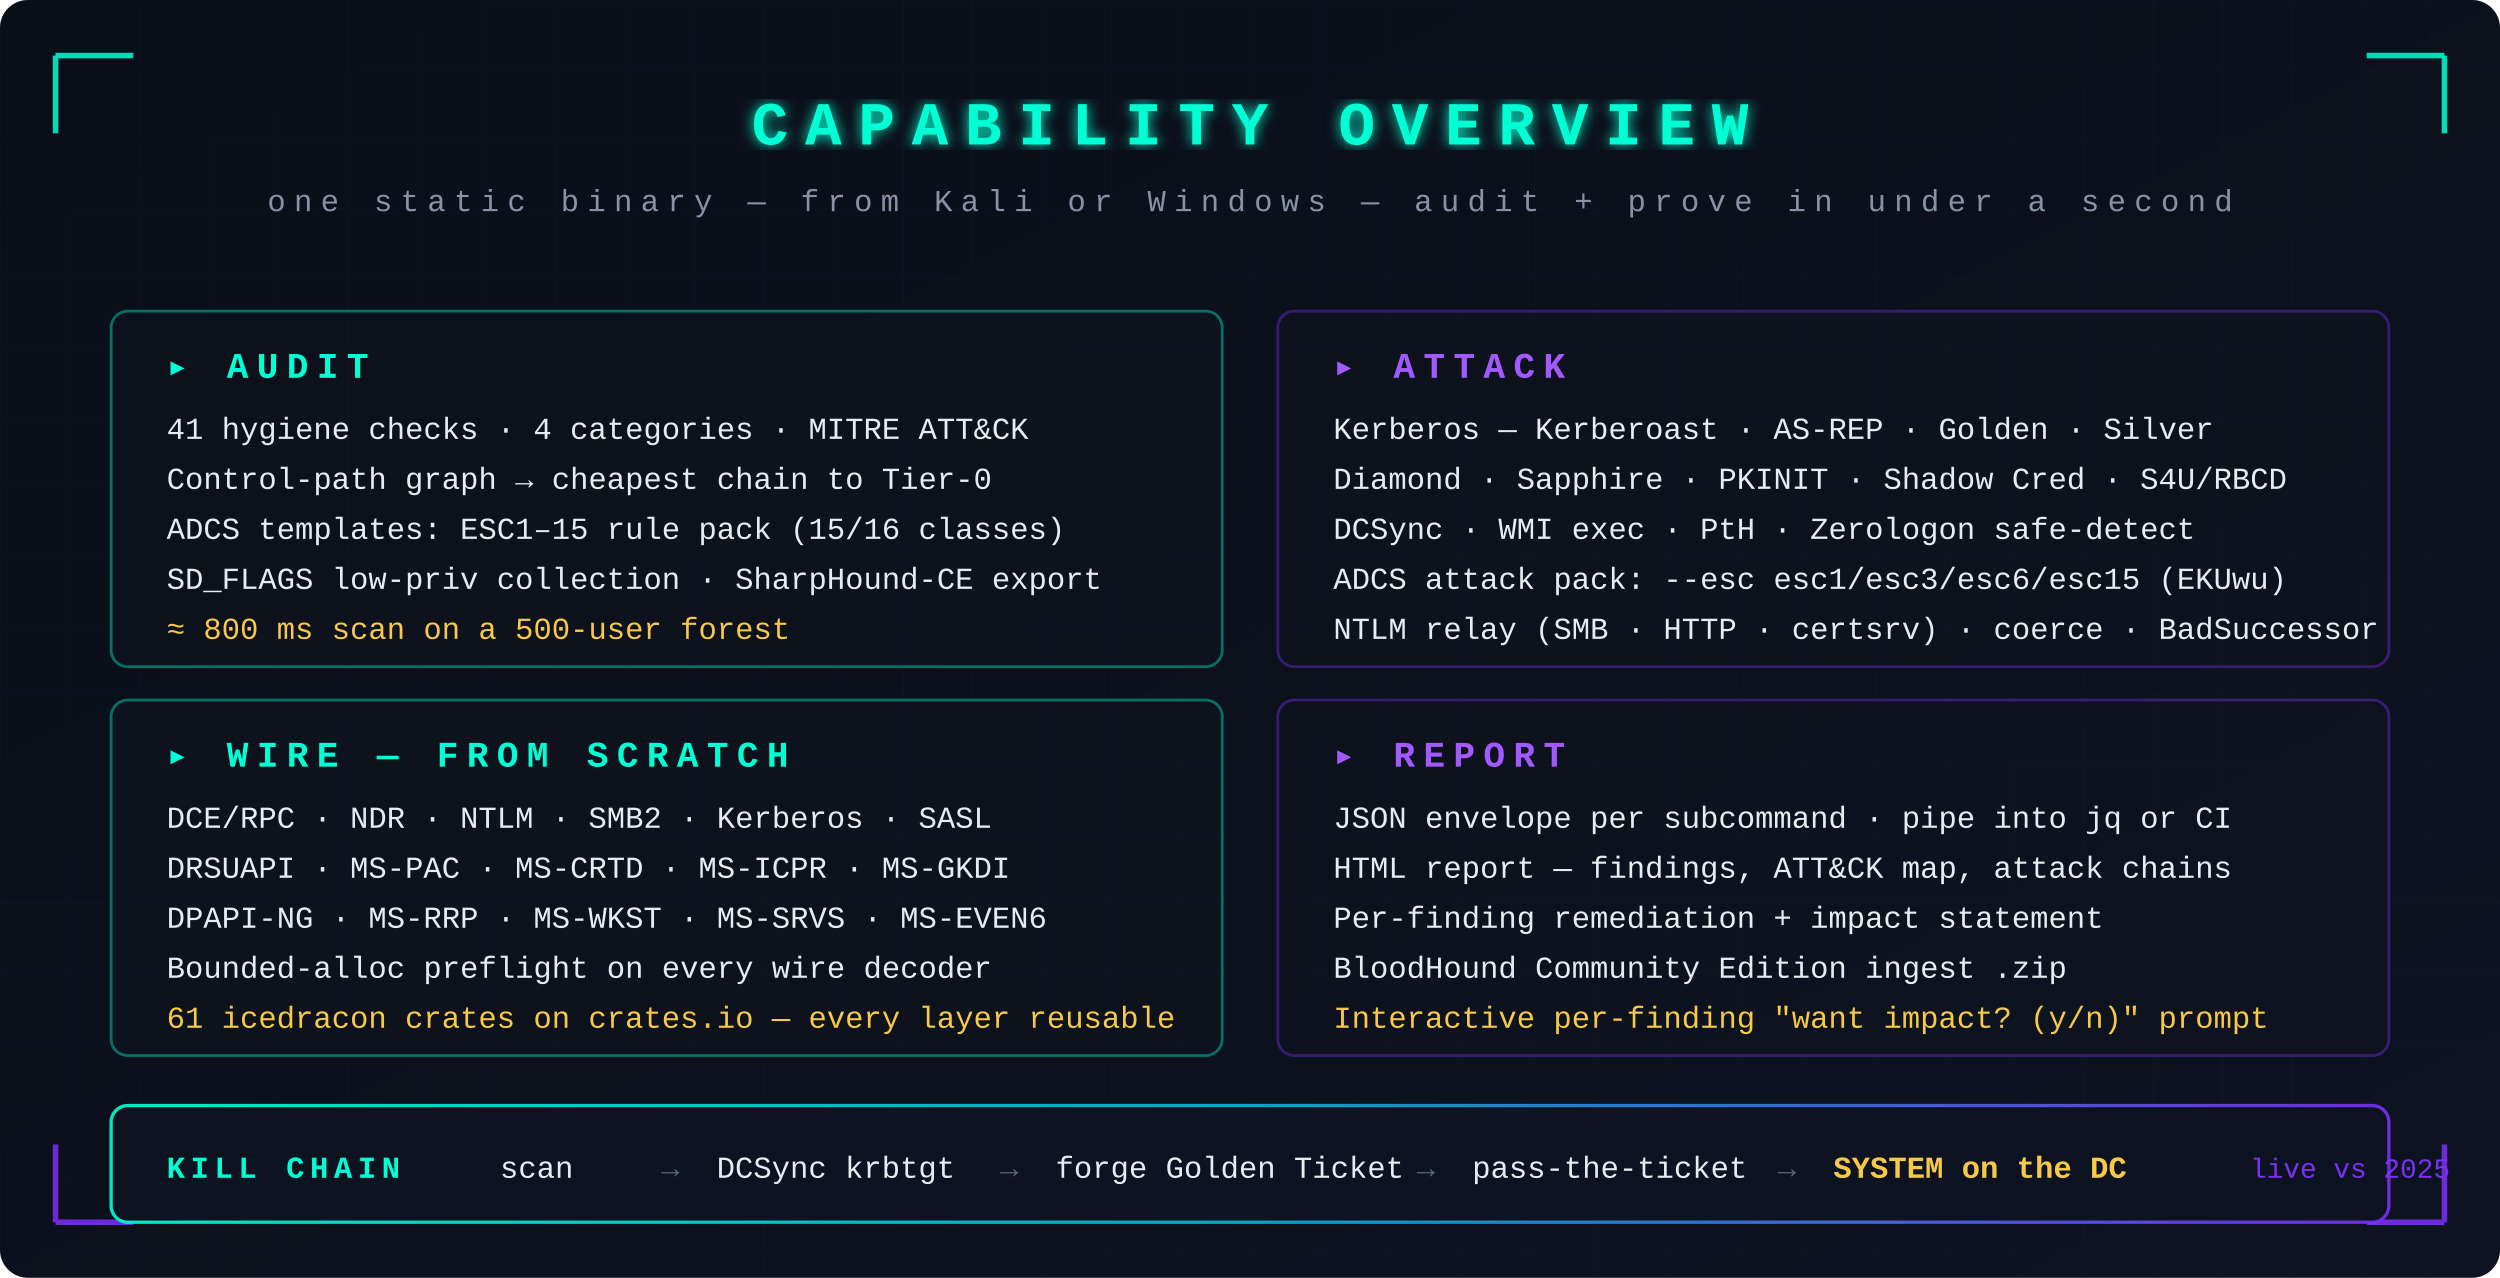
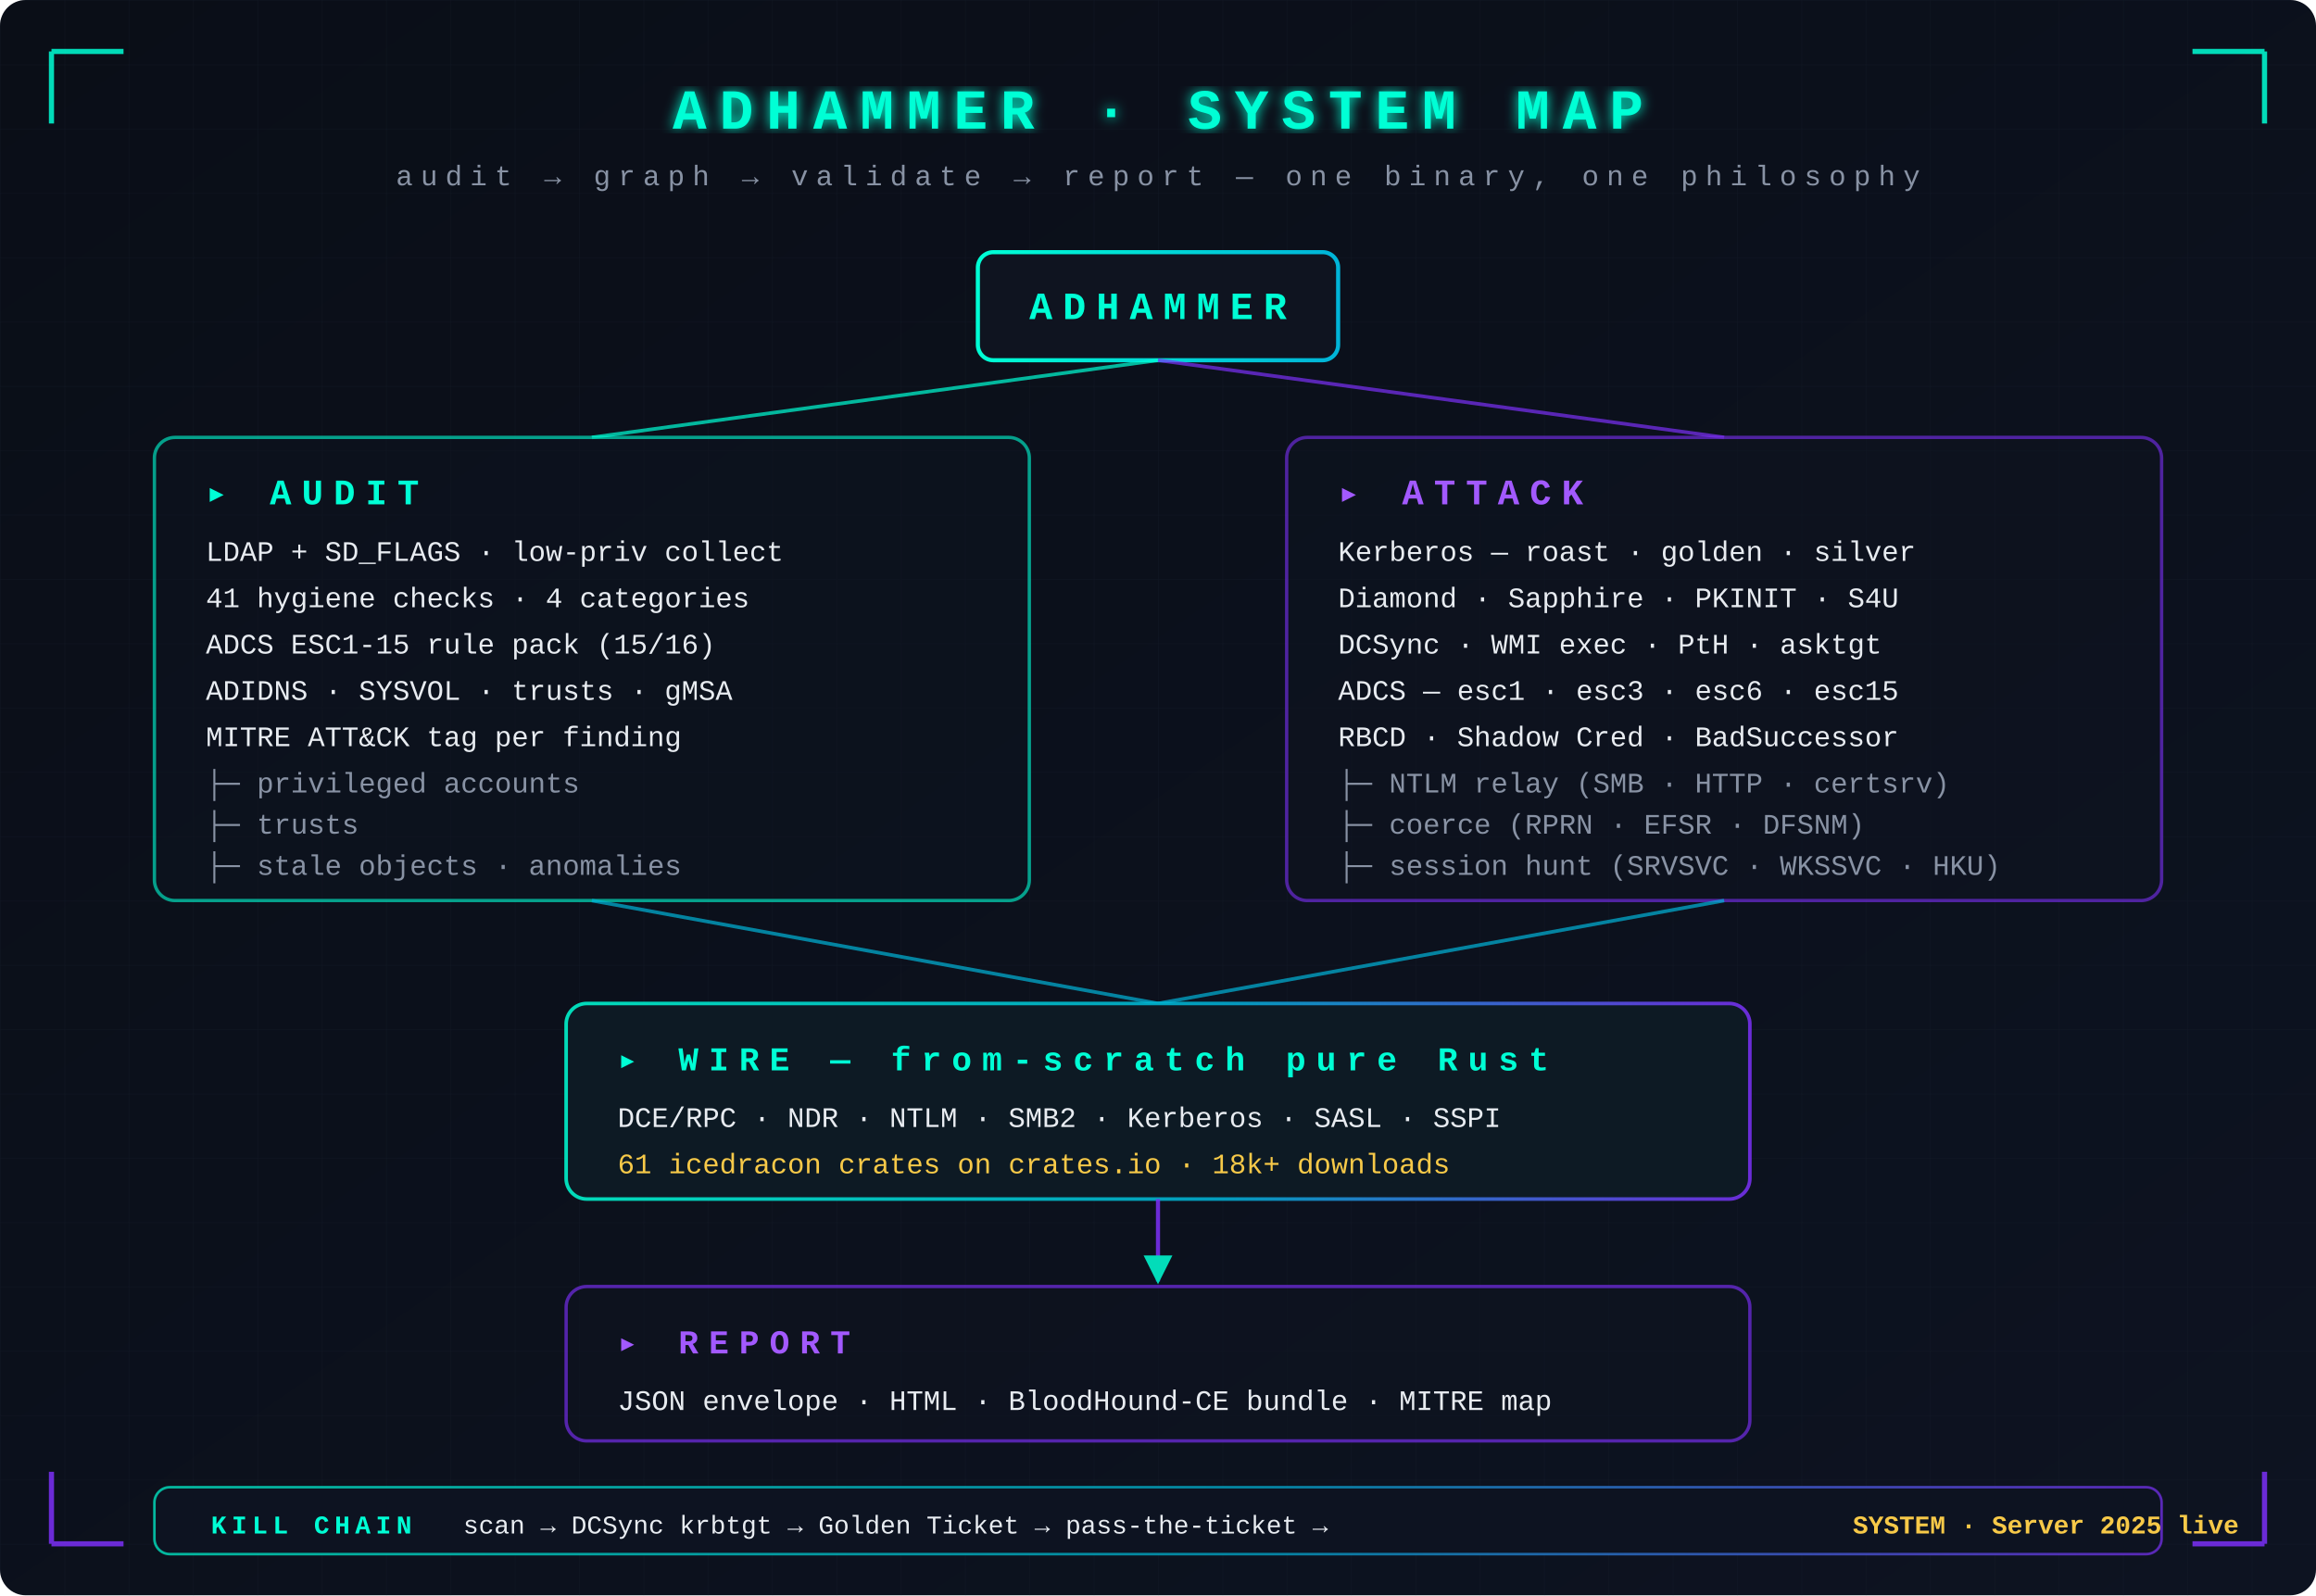
- <svg xmlns="http://www.w3.org/2000/svg" viewBox="0 0 900 460" width="900" height="460">
+ <svg xmlns="http://www.w3.org/2000/svg" viewBox="0 0 900 620" width="900" height="620">
  <defs>
-     <linearGradient id="cap-bg" x1="0%" y1="0%" x2="100%" y2="100%">
+     <linearGradient id="am-bg" x1="0%" y1="0%" x2="100%" y2="100%">
      <stop offset="0%" style="stop-color:#0a0e17" />
      <stop offset="100%" style="stop-color:#0d1321" />
    </linearGradient>
-     <linearGradient id="cap-cyan" x1="0%" y1="0%" x2="100%" y2="0%">
+     <linearGradient id="am-cyan" x1="0%" y1="0%" x2="100%" y2="0%">
      <stop offset="0%" style="stop-color:#00ffd5" />
      <stop offset="100%" style="stop-color:#00b4d8" />
    </linearGradient>
-     <linearGradient id="cap-purple" x1="0%" y1="0%" x2="100%" y2="0%">
-       <stop offset="0%" style="stop-color:#7b2ff7" />
-       <stop offset="100%" style="stop-color:#a259ff" />
-     </linearGradient>
-     <linearGradient id="cap-chain" x1="0%" y1="0%" x2="100%" y2="0%">
+     <linearGradient id="am-chain" x1="0%" y1="0%" x2="100%" y2="0%">
      <stop offset="0%" style="stop-color:#00ffd5" />
-       <stop offset="50%" style="stop-color:#00b4d8" />
+       <stop offset="55%" style="stop-color:#00b4d8" />
      <stop offset="100%" style="stop-color:#7b2ff7" />
    </linearGradient>
-     <pattern id="cap-grid" width="25" height="25" patternUnits="userSpaceOnUse">
-       <path d="M 25 0 L 0 0 0 25" fill="none" stroke="#1a2332" stroke-width="0.3" />
+     <pattern id="am-grid" width="25" height="25" patternUnits="userSpaceOnUse">
+       <path d="M 25 0 L 0 0 0 25" fill="none" stroke="#1a2332" stroke-width="0.35" />
    </pattern>
-     <filter id="cap-glow">
+     <filter id="am-glow">
      <feGaussianBlur stdDeviation="2.5" result="blur" />
      <feMerge>
        <feMergeNode in="blur" />
        <feMergeNode in="SourceGraphic" />
      </feMerge>
    </filter>
+     <marker id="am-arrow" viewBox="0 0 10 10" refX="9" refY="5" markerWidth="7" markerHeight="7" orient="auto">
+       <path d="M 0 0 L 10 5 L 0 10 z" fill="#00ffd5" />
+     </marker>
  </defs>
-   <rect width="900" height="460" rx="10" fill="url(#cap-bg)" />
-   <rect width="900" height="460" rx="10" fill="url(#cap-grid)" opacity="0.35" />
+   <rect width="900" height="620" rx="10" fill="url(#am-bg)" />
+   <rect width="900" height="620" rx="10" fill="url(#am-grid)" opacity="0.4" />
  <path d="M 20 20 L 20 48 M 20 20 L 48 20" stroke="#00ffd5" stroke-width="2" fill="none" opacity="0.85" />
  <path d="M 880 20 L 880 48 M 880 20 L 852 20" stroke="#00ffd5" stroke-width="2" fill="none" opacity="0.85" />
-   <path d="M 20 440 L 20 412 M 20 440 L 48 440" stroke="#7b2ff7" stroke-width="2" fill="none" opacity="0.85" />
-   <path d="M 880 440 L 880 412 M 880 440 L 852 440" stroke="#7b2ff7" stroke-width="2" fill="none" opacity="0.85" />
-   <text x="450" y="52" text-anchor="middle" font-family="'Courier New', 'Fira Code', monospace" font-size="22" font-weight="bold" fill="#00ffd5" letter-spacing="6" filter="url(#cap-glow)">CAPABILITY OVERVIEW</text>
-   <text x="450" y="76" text-anchor="middle" font-family="'Courier New', monospace" font-size="11" fill="#8892a4" letter-spacing="3">one static binary — from Kali or Windows — audit + prove in under a second</text>
-   <line x1="120" y1="92" x2="780" y2="92" stroke="url(#cap-cyan)" stroke-width="1" opacity="0.5" />
+   <path d="M 20 600 L 20 572 M 20 600 L 48 600" stroke="#7b2ff7" stroke-width="2" fill="none" opacity="0.85" />
+   <path d="M 880 600 L 880 572 M 880 600 L 852 600" stroke="#7b2ff7" stroke-width="2" fill="none" opacity="0.85" />
+   <text x="450" y="50" text-anchor="middle" font-family="'Courier New', 'Fira Code', monospace" font-size="22" font-weight="bold" fill="#00ffd5" letter-spacing="5" filter="url(#am-glow)">ADHAMMER · SYSTEM MAP</text>
+   <text x="450" y="72" text-anchor="middle" font-family="'Courier New', monospace" font-size="11" fill="#8892a4" letter-spacing="3">audit → graph → validate → report — one binary, one philosophy</text>
  <g font-family="'Courier New', monospace">
-     <rect x="40" y="112" width="400" height="128" rx="6" fill="#0f1420" stroke="#00ffd5" stroke-width="1" fill-opacity="0.4" stroke-opacity="0.4" />
-     <text x="60" y="136" font-size="13" font-weight="bold" fill="#00ffd5" letter-spacing="3">▸ AUDIT</text>
-     <text x="60" y="158" font-size="11" fill="#e8ecf1">41 hygiene checks · 4 categories · MITRE ATT&amp;CK</text>
-     <text x="60" y="176" font-size="11" fill="#e8ecf1">Control-path graph → cheapest chain to Tier-0</text>
-     <text x="60" y="194" font-size="11" fill="#e8ecf1">ADCS templates: ESC1–15 rule pack (15/16 classes)</text>
-     <text x="60" y="212" font-size="11" fill="#e8ecf1">SD_FLAGS low-priv collection · SharpHound-CE export</text>
-     <text x="60" y="230" font-size="11" fill="#f7c948">≈ 800 ms scan on a 500-user forest</text>
-     <rect x="460" y="112" width="400" height="128" rx="6" fill="#0f1420" stroke="#7b2ff7" stroke-width="1" fill-opacity="0.4" stroke-opacity="0.4" />
-     <text x="480" y="136" font-size="13" font-weight="bold" fill="#a259ff" letter-spacing="3">▸ ATTACK</text>
-     <text x="480" y="158" font-size="11" fill="#e8ecf1">Kerberos — Kerberoast · AS-REP · Golden · Silver</text>
-     <text x="480" y="176" font-size="11" fill="#e8ecf1">Diamond · Sapphire · PKINIT · Shadow Cred · S4U/RBCD</text>
-     <text x="480" y="194" font-size="11" fill="#e8ecf1">DCSync · WMI exec · PtH · Zerologon safe-detect</text>
-     <text x="480" y="212" font-size="11" fill="#e8ecf1">ADCS attack pack: --esc esc1/esc3/esc6/esc15 (EKUwu)</text>
-     <text x="480" y="230" font-size="11" fill="#e8ecf1">NTLM relay (SMB · HTTP · certsrv) · coerce · BadSuccessor</text>
-     <rect x="40" y="252" width="400" height="128" rx="6" fill="#0f1420" stroke="#00ffd5" stroke-width="1" fill-opacity="0.4" stroke-opacity="0.4" />
-     <text x="60" y="276" font-size="13" font-weight="bold" fill="#00ffd5" letter-spacing="3">▸ WIRE — FROM SCRATCH</text>
-     <text x="60" y="298" font-size="11" fill="#e8ecf1">DCE/RPC · NDR · NTLM · SMB2 · Kerberos · SASL</text>
-     <text x="60" y="316" font-size="11" fill="#e8ecf1">DRSUAPI · MS-PAC · MS-CRTD · MS-ICPR · MS-GKDI</text>
-     <text x="60" y="334" font-size="11" fill="#e8ecf1">DPAPI-NG · MS-RRP · MS-WKST · MS-SRVS · MS-EVEN6</text>
-     <text x="60" y="352" font-size="11" fill="#e8ecf1">Bounded-alloc preflight on every wire decoder</text>
-     <text x="60" y="370" font-size="11" fill="#f7c948">61 icedracon crates on crates.io — every layer reusable</text>
-     <rect x="460" y="252" width="400" height="128" rx="6" fill="#0f1420" stroke="#7b2ff7" stroke-width="1" fill-opacity="0.4" stroke-opacity="0.4" />
-     <text x="480" y="276" font-size="13" font-weight="bold" fill="#a259ff" letter-spacing="3">▸ REPORT</text>
-     <text x="480" y="298" font-size="11" fill="#e8ecf1">JSON envelope per subcommand · pipe into jq or CI</text>
-     <text x="480" y="316" font-size="11" fill="#e8ecf1">HTML report — findings, ATT&amp;CK map, attack chains</text>
-     <text x="480" y="334" font-size="11" fill="#e8ecf1">Per-finding remediation + impact statement</text>
-     <text x="480" y="352" font-size="11" fill="#e8ecf1">BloodHound Community Edition ingest .zip</text>
-     <text x="480" y="370" font-size="11" fill="#f7c948">Interactive per-finding "want impact? (y/n)" prompt</text>
-     <rect x="40" y="398" width="820" height="42" rx="6" fill="#0d1321" stroke="url(#cap-chain)" stroke-width="1.2" stroke-opacity="0.9" />
-     <text x="60" y="424" font-size="11" font-weight="bold" fill="#00ffd5" letter-spacing="2">KILL CHAIN</text>
-     <text x="180" y="424" font-size="11" fill="#e8ecf1">scan</text>
-     <text x="238" y="424" font-size="11" fill="#5a6577">→</text>
-     <text x="258" y="424" font-size="11" fill="#e8ecf1">DCSync krbtgt</text>
-     <text x="360" y="424" font-size="11" fill="#5a6577">→</text>
-     <text x="380" y="424" font-size="11" fill="#e8ecf1">forge Golden Ticket</text>
-     <text x="510" y="424" font-size="11" fill="#5a6577">→</text>
-     <text x="530" y="424" font-size="11" fill="#e8ecf1">pass-the-ticket</text>
-     <text x="640" y="424" font-size="11" fill="#5a6577">→</text>
-     <text x="660" y="424" font-size="11" font-weight="bold" fill="#f7c948">SYSTEM on the DC</text>
-     <text x="810" y="424" font-size="10" fill="#7b2ff7">live vs 2025</text>
+     <rect x="380" y="98" width="140" height="42" rx="6" fill="#0f1420" stroke="url(#am-cyan)" stroke-width="1.6" />
+     <text x="450" y="124" text-anchor="middle" font-size="15" font-weight="bold" fill="#00ffd5" letter-spacing="4">ADHAMMER</text>
+     <line x1="450" y1="140" x2="230" y2="170" stroke="#00ffd5" stroke-width="1.4" opacity="0.7" />
+     <line x1="450" y1="140" x2="670" y2="170" stroke="#7b2ff7" stroke-width="1.4" opacity="0.7" />
+     <rect x="60" y="170" width="340" height="180" rx="8" fill="#0f1420" stroke="#00ffd5" stroke-width="1.3" fill-opacity="0.5" stroke-opacity="0.6" />
+     <text x="80" y="196" font-size="14" font-weight="bold" fill="#00ffd5" letter-spacing="4">▸ AUDIT</text>
+     <text x="80" y="218" font-size="11" fill="#e8ecf1">LDAP + SD_FLAGS   ·   low-priv collect</text>
+     <text x="80" y="236" font-size="11" fill="#e8ecf1">41 hygiene checks · 4 categories</text>
+     <text x="80" y="254" font-size="11" fill="#e8ecf1">ADCS ESC1-15 rule pack (15/16)</text>
+     <text x="80" y="272" font-size="11" fill="#e8ecf1">ADIDNS · SYSVOL · trusts · gMSA</text>
+     <text x="80" y="290" font-size="11" fill="#e8ecf1">MITRE ATT&amp;CK tag per finding</text>
+     <text x="80" y="308" font-size="11" fill="#8892a4">├─ privileged accounts</text>
+     <text x="80" y="324" font-size="11" fill="#8892a4">├─ trusts</text>
+     <text x="80" y="340" font-size="11" fill="#8892a4">├─ stale objects · anomalies</text>
+     <rect x="500" y="170" width="340" height="180" rx="8" fill="#0f1420" stroke="#7b2ff7" stroke-width="1.3" fill-opacity="0.5" stroke-opacity="0.6" />
+     <text x="520" y="196" font-size="14" font-weight="bold" fill="#a259ff" letter-spacing="4">▸ ATTACK</text>
+     <text x="520" y="218" font-size="11" fill="#e8ecf1">Kerberos — roast · golden · silver</text>
+     <text x="520" y="236" font-size="11" fill="#e8ecf1">Diamond · Sapphire · PKINIT · S4U</text>
+     <text x="520" y="254" font-size="11" fill="#e8ecf1">DCSync · WMI exec · PtH · asktgt</text>
+     <text x="520" y="272" font-size="11" fill="#e8ecf1">ADCS — esc1 · esc3 · esc6 · esc15</text>
+     <text x="520" y="290" font-size="11" fill="#e8ecf1">RBCD · Shadow Cred · BadSuccessor</text>
+     <text x="520" y="308" font-size="11" fill="#8892a4">├─ NTLM relay (SMB · HTTP · certsrv)</text>
+     <text x="520" y="324" font-size="11" fill="#8892a4">├─ coerce (RPRN · EFSR · DFSNM)</text>
+     <text x="520" y="340" font-size="11" fill="#8892a4">├─ session hunt (SRVSVC · WKSSVC · HKU)</text>
+     <line x1="230" y1="350" x2="450" y2="390" stroke="#00b4d8" stroke-width="1.4" opacity="0.7" />
+     <line x1="670" y1="350" x2="450" y2="390" stroke="#00b4d8" stroke-width="1.4" opacity="0.7" />
+     <rect x="220" y="390" width="460" height="76" rx="8" fill="#0d1a24" stroke="url(#am-chain)" stroke-width="1.4" stroke-opacity="0.85" />
+     <text x="240" y="416" font-size="13" font-weight="bold" fill="#00ffd5" letter-spacing="4">▸ WIRE — from-scratch pure Rust</text>
+     <text x="240" y="438" font-size="11" fill="#e8ecf1">DCE/RPC · NDR · NTLM · SMB2 · Kerberos · SASL · SSPI</text>
+     <text x="240" y="456" font-size="11" fill="#f7c948">61 icedracon crates on crates.io  ·  18k+ downloads</text>
+     <line x1="450" y1="466" x2="450" y2="498" stroke="#7b2ff7" stroke-width="1.6" opacity="0.85" marker-end="url(#am-arrow)" />
+     <rect x="220" y="500" width="460" height="60" rx="8" fill="#0f1420" stroke="#7b2ff7" stroke-width="1.3" fill-opacity="0.5" stroke-opacity="0.65" />
+     <text x="240" y="526" font-size="13" font-weight="bold" fill="#a259ff" letter-spacing="4">▸ REPORT</text>
+     <text x="240" y="548" font-size="11" fill="#e8ecf1">JSON envelope  ·  HTML  ·  BloodHound-CE bundle  ·  MITRE map</text>
+     <rect x="60" y="578" width="780" height="26" rx="6" fill="#0d1321" stroke="url(#am-chain)" stroke-width="1" stroke-opacity="0.7" />
+     <text x="82" y="596" font-size="10" font-weight="bold" fill="#00ffd5" letter-spacing="2">KILL CHAIN</text>
+     <text x="180" y="596" font-size="10" fill="#e8ecf1">scan  →  DCSync krbtgt  →  Golden Ticket  →  pass-the-ticket  →</text>
+     <text x="720" y="596" font-size="10" font-weight="bold" fill="#f7c948">SYSTEM · Server 2025 live</text>
  </g>
</svg>
